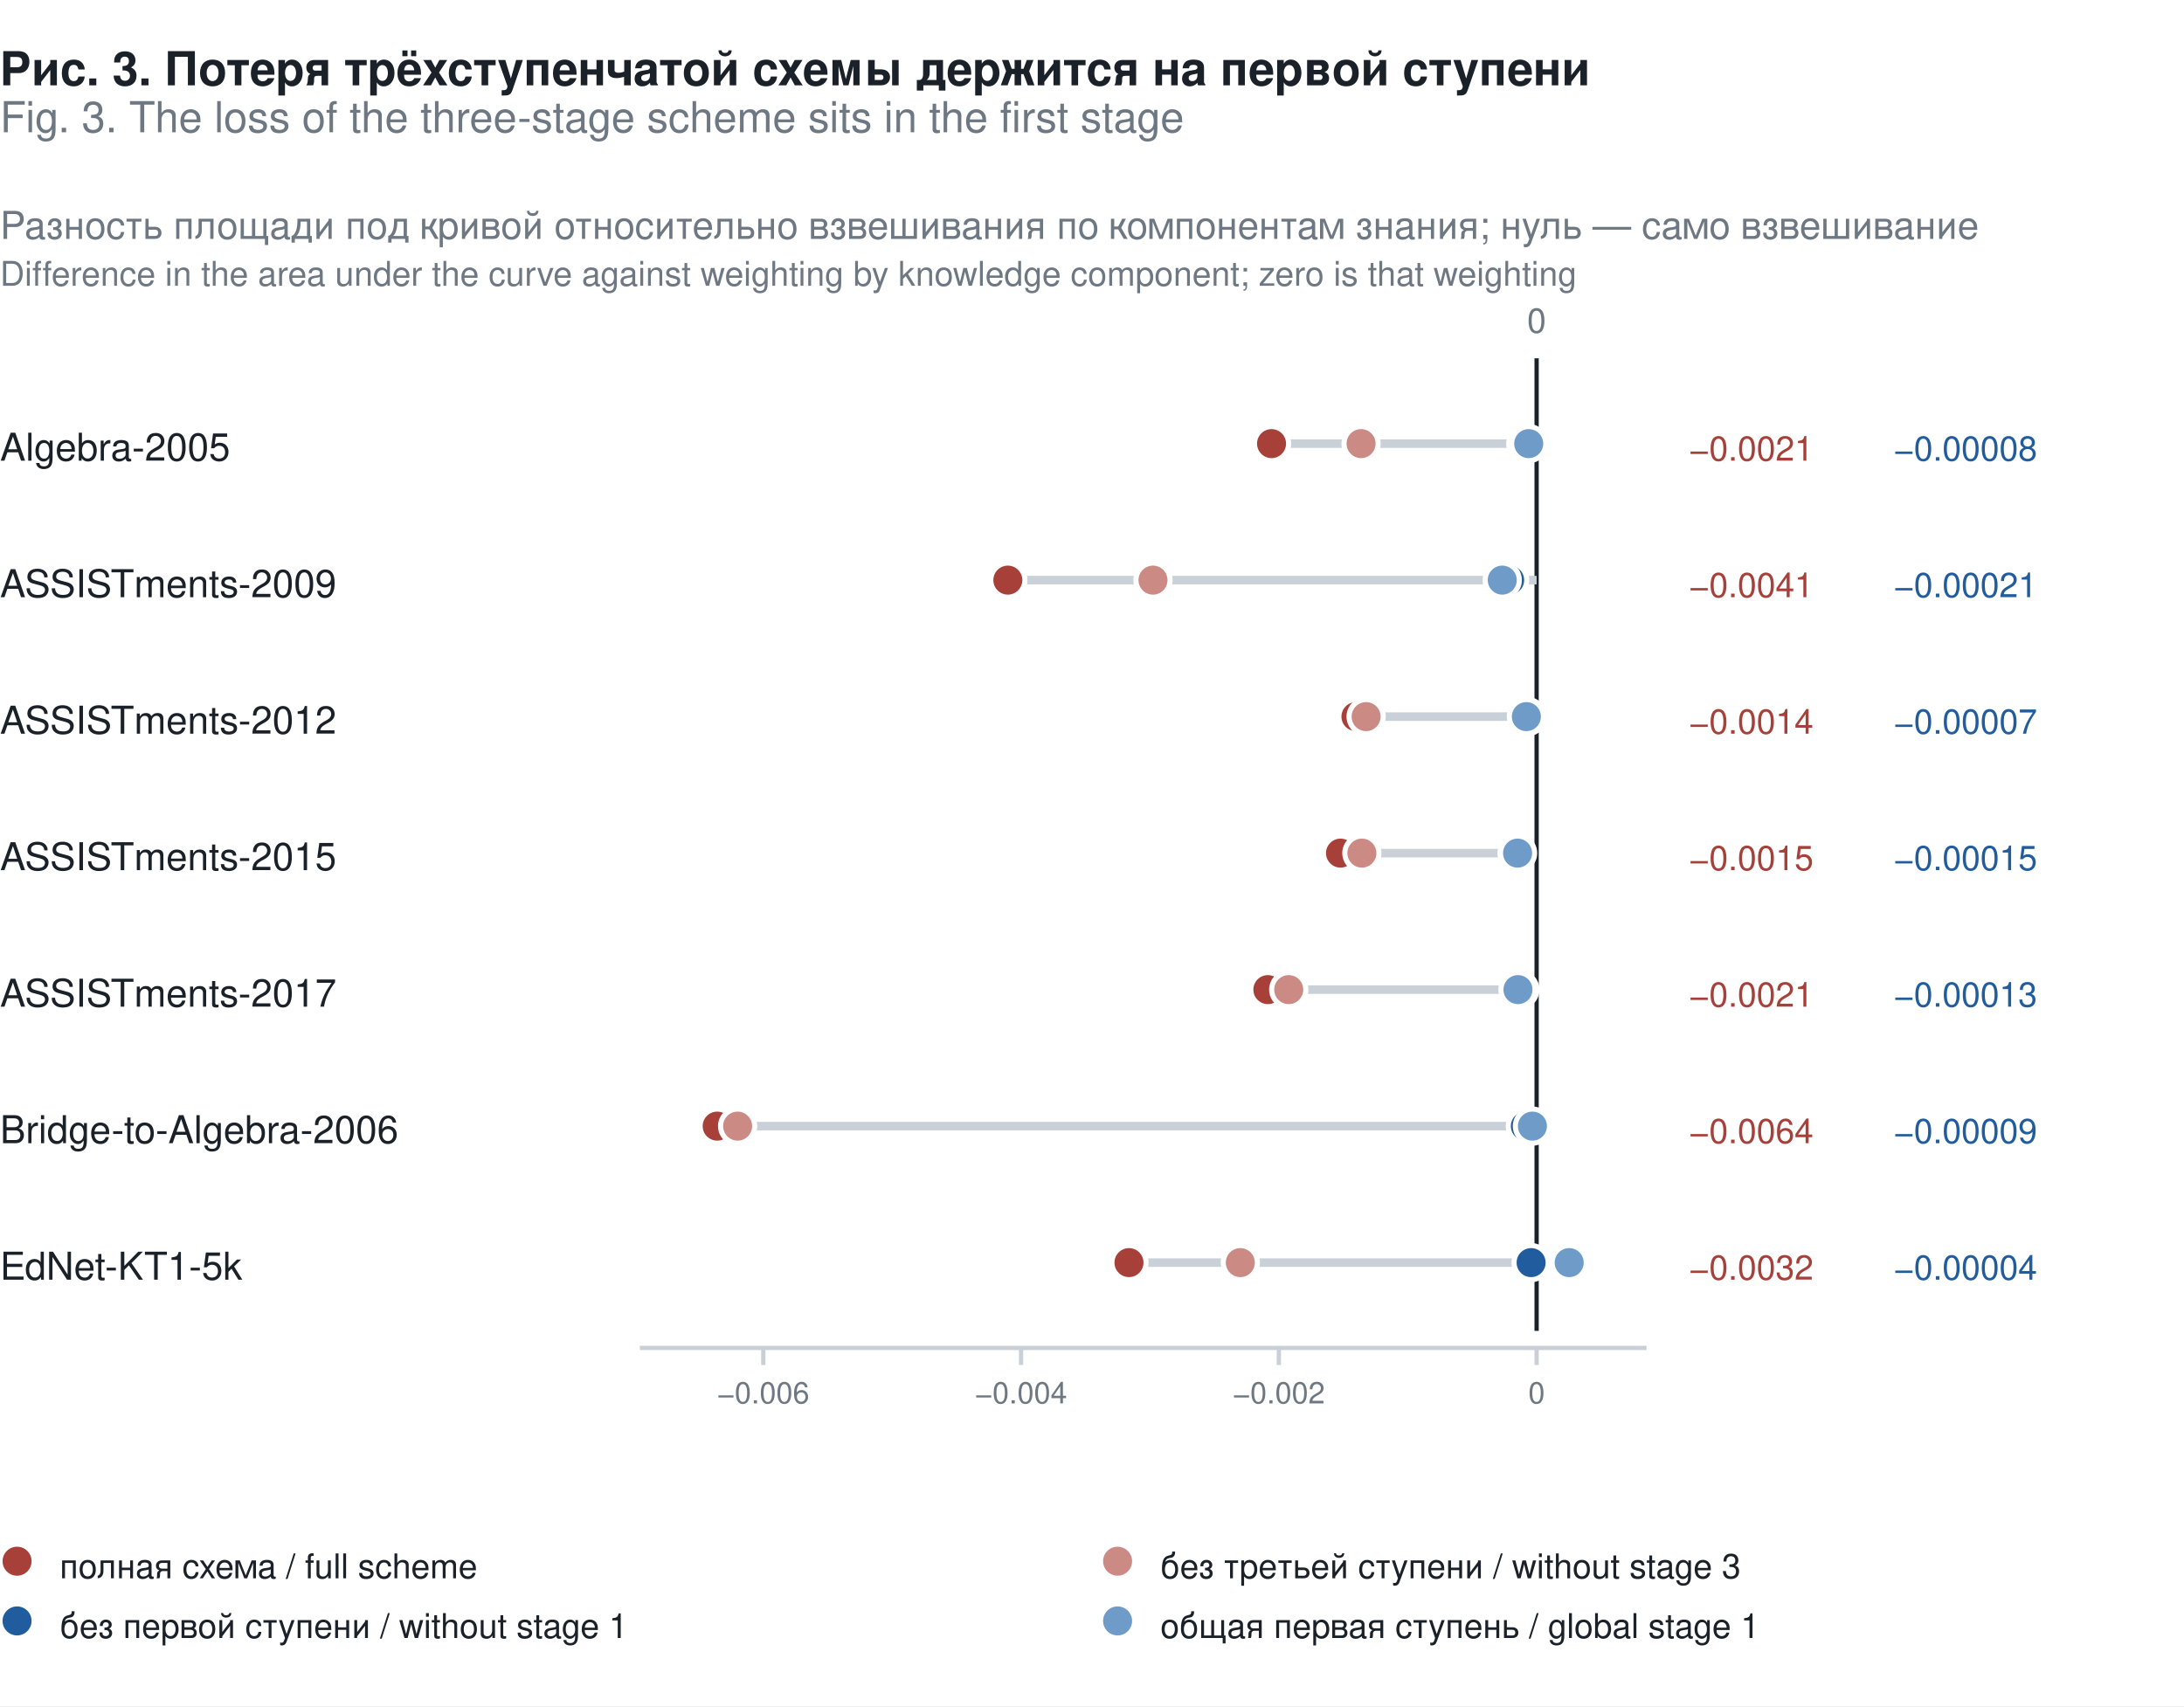
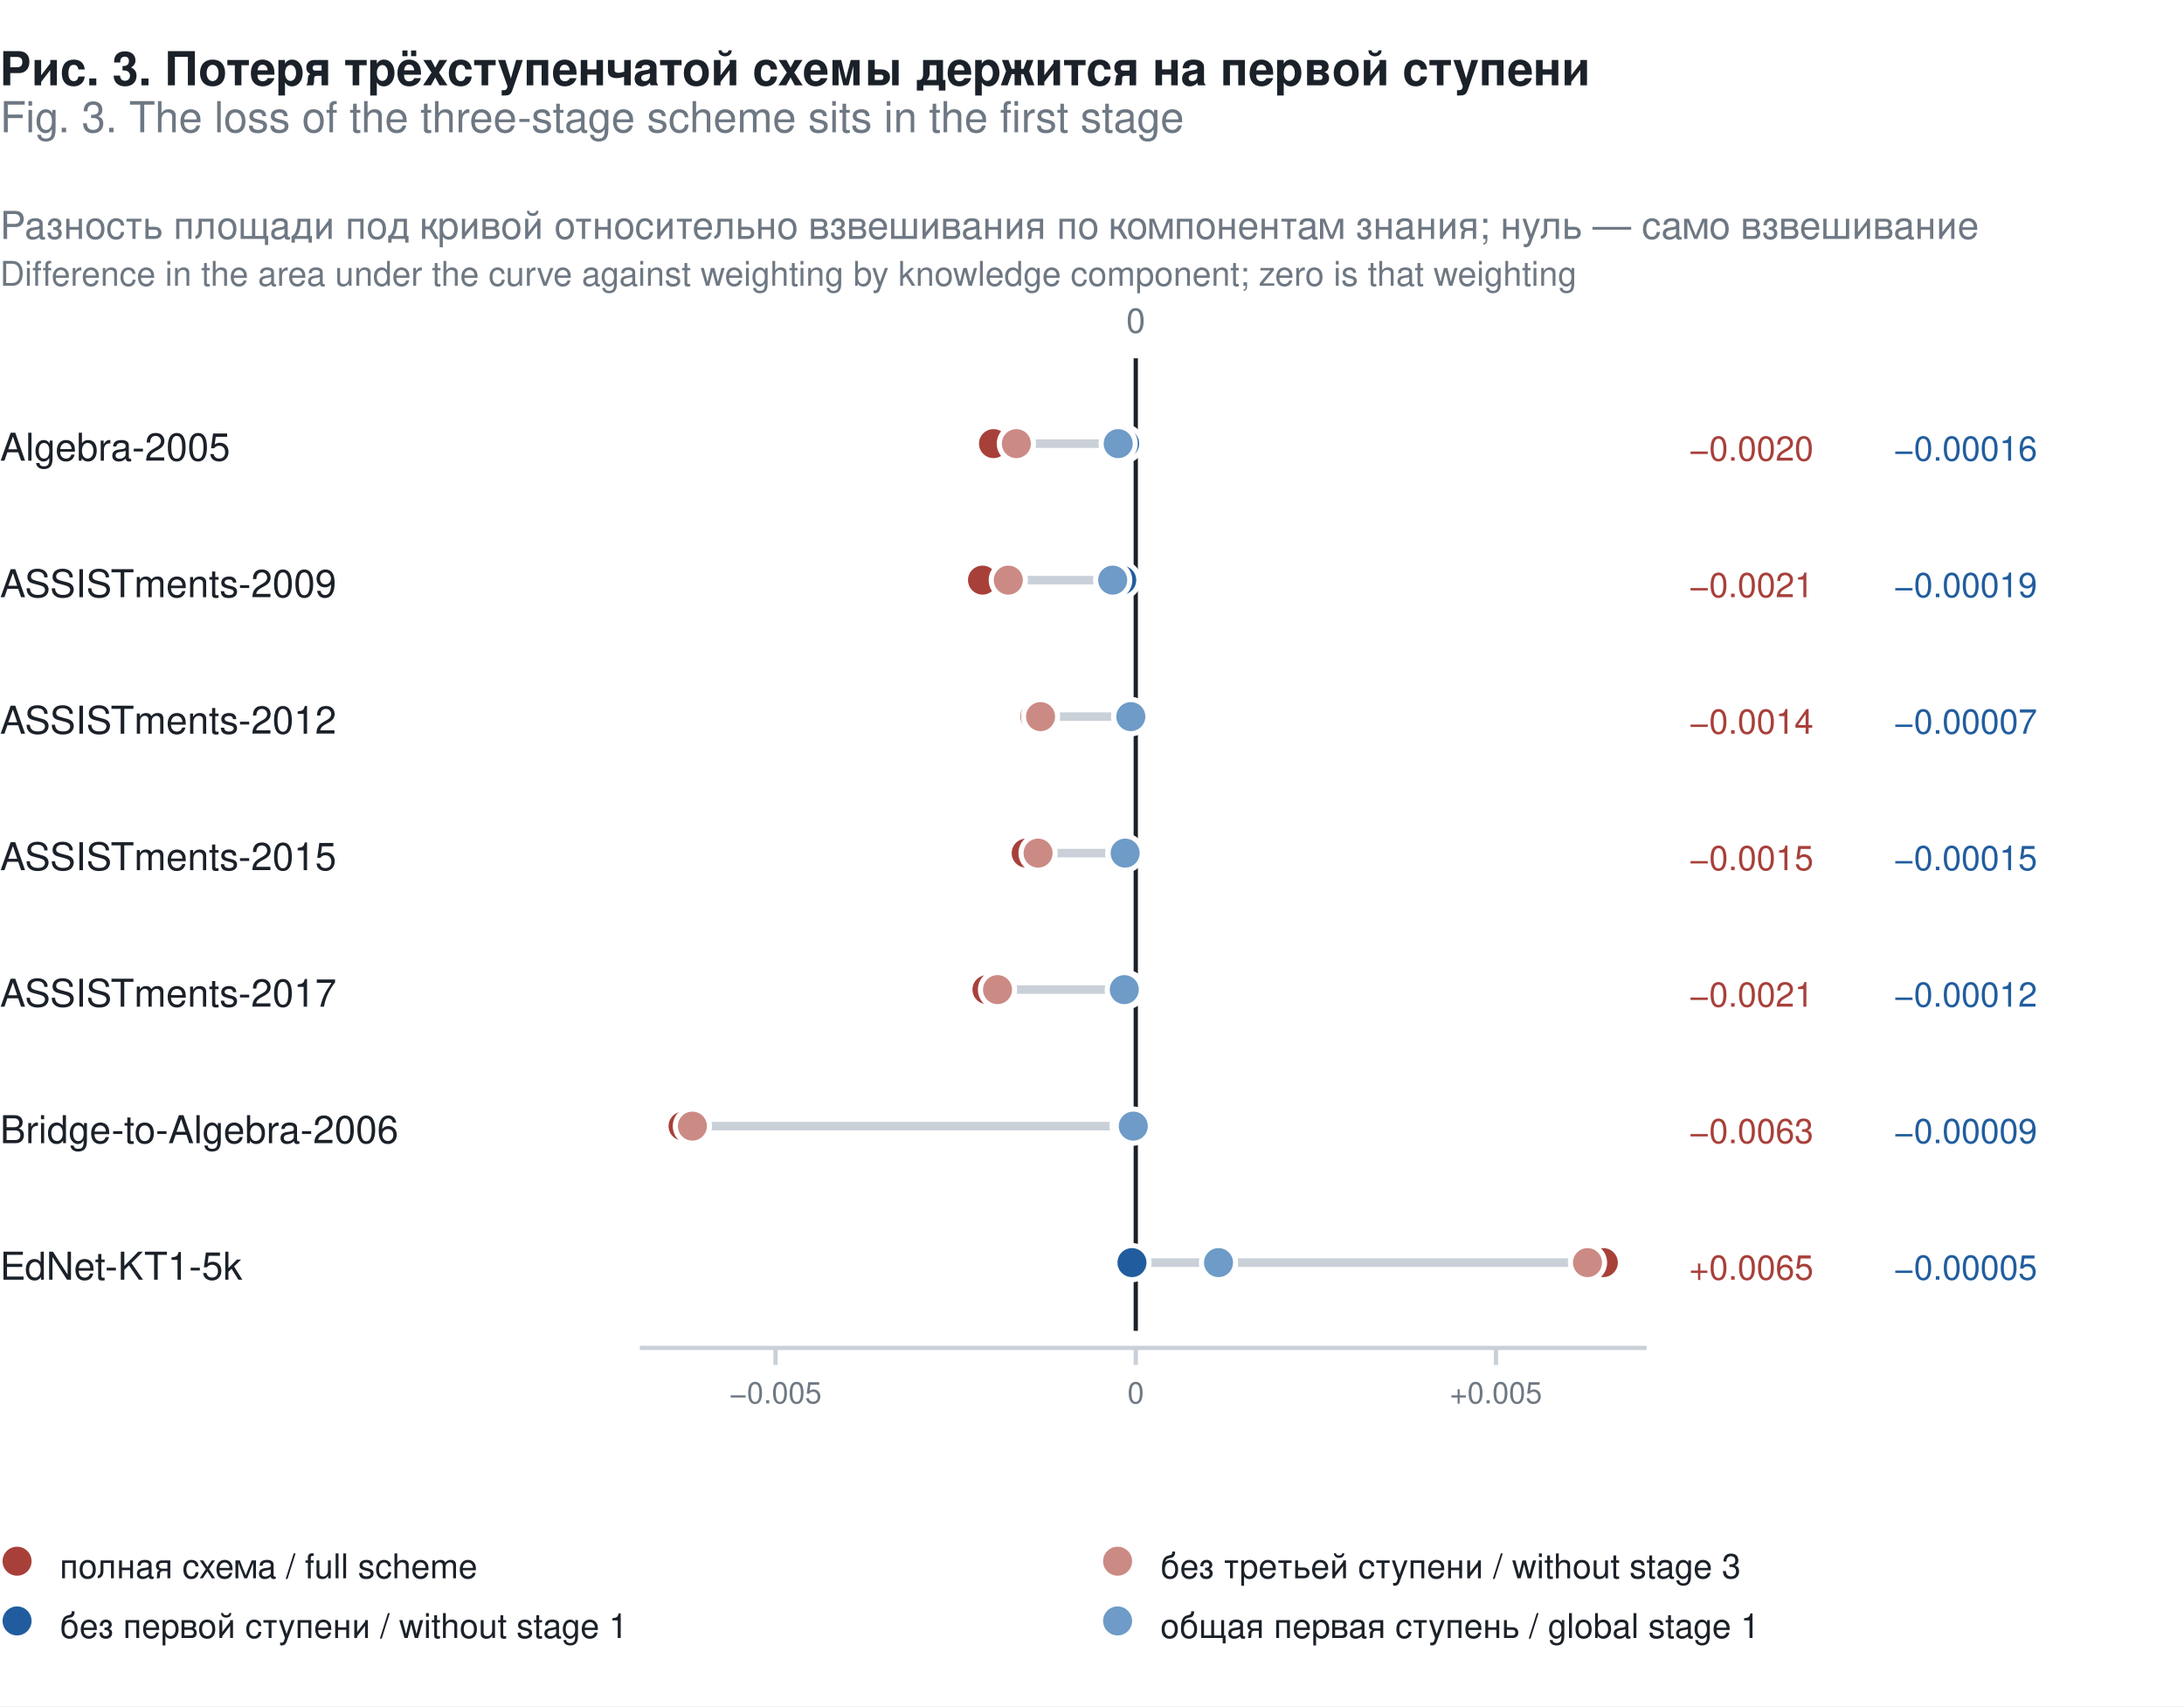
<svg xmlns="http://www.w3.org/2000/svg" width="512" height="400" viewBox="0 0 512 400">
  <rect x="0.00" y="0.00" width="512.00" height="400.00" fill="#FFFFFF" stroke="none" stroke-width="1" rx="0" />
  <text x="0.00" y="20.00" font-family="-apple-system, 'Helvetica Neue', Helvetica, Arial, 'Liberation Sans', sans-serif" font-size="11" fill="#1B2129" font-weight="600" text-anchor="start">Рис. 3. Потеря трёхступенчатой схемы держится на первой ступени</text>
  <text x="0.00" y="31.00" font-family="-apple-system, 'Helvetica Neue', Helvetica, Arial, 'Liberation Sans', sans-serif" font-size="10" fill="#6E7883" font-weight="400" text-anchor="start">Fig. 3. The loss of the three-stage scheme sits in the first stage</text>
  <text x="0.00" y="56.00" font-family="-apple-system, 'Helvetica Neue', Helvetica, Arial, 'Liberation Sans', sans-serif" font-size="9" fill="#6E7883" font-weight="400" text-anchor="start">Разность площади под кривой относительно взвешивания по компонентам знания; нуль — само взвешивание</text>
  <text x="0.00" y="67.00" font-family="-apple-system, 'Helvetica Neue', Helvetica, Arial, 'Liberation Sans', sans-serif" font-size="8" fill="#6E7883" font-weight="400" text-anchor="start">Difference in the area under the curve against weighting by knowledge component; zero is that weighting</text>
-   <line x1="360.23" y1="84.00" x2="360.23" y2="312.00" stroke="#1B2129" stroke-width="1" />
-   <text x="360.23" y="78.00" font-family="-apple-system, 'Helvetica Neue', Helvetica, Arial, 'Liberation Sans', sans-serif" font-size="8" fill="#6E7883" font-weight="400" text-anchor="middle">0</text>
+   <line x1="266.26" y1="84.00" x2="266.26" y2="312.00" stroke="#1B2129" stroke-width="1" />
+   <text x="266.26" y="78.00" font-family="-apple-system, 'Helvetica Neue', Helvetica, Arial, 'Liberation Sans', sans-serif" font-size="8" fill="#6E7883" font-weight="400" text-anchor="middle">0</text>
  <text x="0.00" y="108.00" font-family="-apple-system, 'Helvetica Neue', Helvetica, Arial, 'Liberation Sans', sans-serif" font-size="9" fill="#1B2129" font-weight="400" text-anchor="start">Algebra-2005</text>
-   <line x1="298.09" y1="104.00" x2="360.23" y2="104.00" stroke="#C9D0D8" stroke-width="2" />
-   <circle cx="298.09" cy="104.00" r="4.0" fill="#A8403A" stroke="#FFFFFF" stroke-width="1.2" />
-   <circle cx="319.08" cy="104.00" r="4.0" fill="#CC8A85" stroke="#FFFFFF" stroke-width="1.2" />
-   <circle cx="357.70" cy="104.00" r="4.0" fill="#215D9E" stroke="#FFFFFF" stroke-width="1.2" />
-   <circle cx="358.38" cy="104.00" r="4.0" fill="#6E9BC7" stroke="#FFFFFF" stroke-width="1.2" />
-   <text x="396.00" y="108.00" font-family="-apple-system, 'Helvetica Neue', Helvetica, Arial, 'Liberation Sans', sans-serif" font-size="8" fill="#A8403A" font-weight="400" text-anchor="start">−0.0021</text>
-   <text x="444.00" y="108.00" font-family="-apple-system, 'Helvetica Neue', Helvetica, Arial, 'Liberation Sans', sans-serif" font-size="8" fill="#215D9E" font-weight="400" text-anchor="start">−0.00008</text>
+   <line x1="232.91" y1="104.00" x2="266.26" y2="104.00" stroke="#C9D0D8" stroke-width="2" />
+   <circle cx="232.91" cy="104.00" r="4.0" fill="#A8403A" stroke="#FFFFFF" stroke-width="1.2" />
+   <circle cx="238.27" cy="104.00" r="4.0" fill="#CC8A85" stroke="#FFFFFF" stroke-width="1.2" />
+   <circle cx="263.64" cy="104.00" r="4.0" fill="#215D9E" stroke="#FFFFFF" stroke-width="1.2" />
+   <circle cx="262.14" cy="104.00" r="4.0" fill="#6E9BC7" stroke="#FFFFFF" stroke-width="1.2" />
+   <text x="396.00" y="108.00" font-family="-apple-system, 'Helvetica Neue', Helvetica, Arial, 'Liberation Sans', sans-serif" font-size="8" fill="#A8403A" font-weight="400" text-anchor="start">−0.0020</text>
+   <text x="444.00" y="108.00" font-family="-apple-system, 'Helvetica Neue', Helvetica, Arial, 'Liberation Sans', sans-serif" font-size="8" fill="#215D9E" font-weight="400" text-anchor="start">−0.00016</text>
  <text x="0.00" y="140.00" font-family="-apple-system, 'Helvetica Neue', Helvetica, Arial, 'Liberation Sans', sans-serif" font-size="9" fill="#1B2129" font-weight="400" text-anchor="start">ASSISTments-2009</text>
-   <line x1="236.27" y1="136.00" x2="360.23" y2="136.00" stroke="#C9D0D8" stroke-width="2" />
-   <circle cx="236.27" cy="136.00" r="4.0" fill="#A8403A" stroke="#FFFFFF" stroke-width="1.2" />
-   <circle cx="270.30" cy="136.00" r="4.0" fill="#CC8A85" stroke="#FFFFFF" stroke-width="1.2" />
-   <circle cx="353.91" cy="136.00" r="4.0" fill="#215D9E" stroke="#FFFFFF" stroke-width="1.2" />
-   <circle cx="352.18" cy="136.00" r="4.0" fill="#6E9BC7" stroke="#FFFFFF" stroke-width="1.2" />
-   <text x="396.00" y="140.00" font-family="-apple-system, 'Helvetica Neue', Helvetica, Arial, 'Liberation Sans', sans-serif" font-size="8" fill="#A8403A" font-weight="400" text-anchor="start">−0.0041</text>
-   <text x="444.00" y="140.00" font-family="-apple-system, 'Helvetica Neue', Helvetica, Arial, 'Liberation Sans', sans-serif" font-size="8" fill="#215D9E" font-weight="400" text-anchor="start">−0.00021</text>
+   <line x1="230.33" y1="136.00" x2="266.26" y2="136.00" stroke="#C9D0D8" stroke-width="2" />
+   <circle cx="230.33" cy="136.00" r="4.0" fill="#A8403A" stroke="#FFFFFF" stroke-width="1.2" />
+   <circle cx="236.38" cy="136.00" r="4.0" fill="#CC8A85" stroke="#FFFFFF" stroke-width="1.2" />
+   <circle cx="262.97" cy="136.00" r="4.0" fill="#215D9E" stroke="#FFFFFF" stroke-width="1.2" />
+   <circle cx="260.85" cy="136.00" r="4.0" fill="#6E9BC7" stroke="#FFFFFF" stroke-width="1.2" />
+   <text x="396.00" y="140.00" font-family="-apple-system, 'Helvetica Neue', Helvetica, Arial, 'Liberation Sans', sans-serif" font-size="8" fill="#A8403A" font-weight="400" text-anchor="start">−0.0021</text>
+   <text x="444.00" y="140.00" font-family="-apple-system, 'Helvetica Neue', Helvetica, Arial, 'Liberation Sans', sans-serif" font-size="8" fill="#215D9E" font-weight="400" text-anchor="start">−0.00019</text>
  <text x="0.00" y="172.00" font-family="-apple-system, 'Helvetica Neue', Helvetica, Arial, 'Liberation Sans', sans-serif" font-size="9" fill="#1B2129" font-weight="400" text-anchor="start">ASSISTments-2012</text>
-   <line x1="317.88" y1="168.00" x2="360.23" y2="168.00" stroke="#C9D0D8" stroke-width="2" />
-   <circle cx="317.88" cy="168.00" r="4.0" fill="#A8403A" stroke="#FFFFFF" stroke-width="1.2" />
-   <circle cx="320.26" cy="168.00" r="4.0" fill="#CC8A85" stroke="#FFFFFF" stroke-width="1.2" />
-   <circle cx="358.08" cy="168.00" r="4.0" fill="#215D9E" stroke="#FFFFFF" stroke-width="1.2" />
-   <circle cx="357.83" cy="168.00" r="4.0" fill="#6E9BC7" stroke="#FFFFFF" stroke-width="1.2" />
+   <line x1="242.63" y1="168.00" x2="266.26" y2="168.00" stroke="#C9D0D8" stroke-width="2" />
+   <circle cx="242.63" cy="168.00" r="4.0" fill="#A8403A" stroke="#FFFFFF" stroke-width="1.2" />
+   <circle cx="243.94" cy="168.00" r="4.0" fill="#CC8A85" stroke="#FFFFFF" stroke-width="1.2" />
+   <circle cx="265.07" cy="168.00" r="4.0" fill="#215D9E" stroke="#FFFFFF" stroke-width="1.2" />
+   <circle cx="265.10" cy="168.00" r="4.0" fill="#6E9BC7" stroke="#FFFFFF" stroke-width="1.2" />
  <text x="396.00" y="172.00" font-family="-apple-system, 'Helvetica Neue', Helvetica, Arial, 'Liberation Sans', sans-serif" font-size="8" fill="#A8403A" font-weight="400" text-anchor="start">−0.0014</text>
  <text x="444.00" y="172.00" font-family="-apple-system, 'Helvetica Neue', Helvetica, Arial, 'Liberation Sans', sans-serif" font-size="8" fill="#215D9E" font-weight="400" text-anchor="start">−0.00007</text>
  <text x="0.00" y="204.00" font-family="-apple-system, 'Helvetica Neue', Helvetica, Arial, 'Liberation Sans', sans-serif" font-size="9" fill="#1B2129" font-weight="400" text-anchor="start">ASSISTments-2015</text>
-   <line x1="314.26" y1="200.00" x2="360.23" y2="200.00" stroke="#C9D0D8" stroke-width="2" />
-   <circle cx="314.26" cy="200.00" r="4.0" fill="#A8403A" stroke="#FFFFFF" stroke-width="1.2" />
-   <circle cx="319.27" cy="200.00" r="4.0" fill="#CC8A85" stroke="#FFFFFF" stroke-width="1.2" />
-   <circle cx="355.66" cy="200.00" r="4.0" fill="#215D9E" stroke="#FFFFFF" stroke-width="1.2" />
-   <circle cx="355.77" cy="200.00" r="4.0" fill="#6E9BC7" stroke="#FFFFFF" stroke-width="1.2" />
+   <line x1="240.57" y1="200.00" x2="266.26" y2="200.00" stroke="#C9D0D8" stroke-width="2" />
+   <circle cx="240.57" cy="200.00" r="4.0" fill="#A8403A" stroke="#FFFFFF" stroke-width="1.2" />
+   <circle cx="243.36" cy="200.00" r="4.0" fill="#CC8A85" stroke="#FFFFFF" stroke-width="1.2" />
+   <circle cx="263.70" cy="200.00" r="4.0" fill="#215D9E" stroke="#FFFFFF" stroke-width="1.2" />
+   <circle cx="263.77" cy="200.00" r="4.0" fill="#6E9BC7" stroke="#FFFFFF" stroke-width="1.2" />
  <text x="396.00" y="204.00" font-family="-apple-system, 'Helvetica Neue', Helvetica, Arial, 'Liberation Sans', sans-serif" font-size="8" fill="#A8403A" font-weight="400" text-anchor="start">−0.0015</text>
  <text x="444.00" y="204.00" font-family="-apple-system, 'Helvetica Neue', Helvetica, Arial, 'Liberation Sans', sans-serif" font-size="8" fill="#215D9E" font-weight="400" text-anchor="start">−0.00015</text>
  <text x="0.00" y="236.00" font-family="-apple-system, 'Helvetica Neue', Helvetica, Arial, 'Liberation Sans', sans-serif" font-size="9" fill="#1B2129" font-weight="400" text-anchor="start">ASSISTments-2017</text>
-   <line x1="297.23" y1="232.00" x2="360.23" y2="232.00" stroke="#C9D0D8" stroke-width="2" />
-   <circle cx="297.23" cy="232.00" r="4.0" fill="#A8403A" stroke="#FFFFFF" stroke-width="1.2" />
-   <circle cx="302.12" cy="232.00" r="4.0" fill="#CC8A85" stroke="#FFFFFF" stroke-width="1.2" />
-   <circle cx="356.31" cy="232.00" r="4.0" fill="#215D9E" stroke="#FFFFFF" stroke-width="1.2" />
-   <circle cx="355.86" cy="232.00" r="4.0" fill="#6E9BC7" stroke="#FFFFFF" stroke-width="1.2" />
+   <line x1="231.38" y1="232.00" x2="266.26" y2="232.00" stroke="#C9D0D8" stroke-width="2" />
+   <circle cx="231.38" cy="232.00" r="4.0" fill="#A8403A" stroke="#FFFFFF" stroke-width="1.2" />
+   <circle cx="233.85" cy="232.00" r="4.0" fill="#CC8A85" stroke="#FFFFFF" stroke-width="1.2" />
+   <circle cx="264.16" cy="232.00" r="4.0" fill="#215D9E" stroke="#FFFFFF" stroke-width="1.2" />
+   <circle cx="263.57" cy="232.00" r="4.0" fill="#6E9BC7" stroke="#FFFFFF" stroke-width="1.2" />
  <text x="396.00" y="236.00" font-family="-apple-system, 'Helvetica Neue', Helvetica, Arial, 'Liberation Sans', sans-serif" font-size="8" fill="#A8403A" font-weight="400" text-anchor="start">−0.0021</text>
-   <text x="444.00" y="236.00" font-family="-apple-system, 'Helvetica Neue', Helvetica, Arial, 'Liberation Sans', sans-serif" font-size="8" fill="#215D9E" font-weight="400" text-anchor="start">−0.00013</text>
+   <text x="444.00" y="236.00" font-family="-apple-system, 'Helvetica Neue', Helvetica, Arial, 'Liberation Sans', sans-serif" font-size="8" fill="#215D9E" font-weight="400" text-anchor="start">−0.00012</text>
  <text x="0.00" y="268.00" font-family="-apple-system, 'Helvetica Neue', Helvetica, Arial, 'Liberation Sans', sans-serif" font-size="9" fill="#1B2129" font-weight="400" text-anchor="start">Bridge-to-Algebra-2006</text>
-   <line x1="168.13" y1="264.00" x2="360.23" y2="264.00" stroke="#C9D0D8" stroke-width="2" />
-   <circle cx="168.13" cy="264.00" r="4.0" fill="#A8403A" stroke="#FFFFFF" stroke-width="1.2" />
-   <circle cx="172.92" cy="264.00" r="4.0" fill="#CC8A85" stroke="#FFFFFF" stroke-width="1.2" />
-   <circle cx="357.59" cy="264.00" r="4.0" fill="#215D9E" stroke="#FFFFFF" stroke-width="1.2" />
-   <circle cx="359.25" cy="264.00" r="4.0" fill="#6E9BC7" stroke="#FFFFFF" stroke-width="1.2" />
-   <text x="396.00" y="268.00" font-family="-apple-system, 'Helvetica Neue', Helvetica, Arial, 'Liberation Sans', sans-serif" font-size="8" fill="#A8403A" font-weight="400" text-anchor="start">−0.0064</text>
+   <line x1="160.13" y1="264.00" x2="266.26" y2="264.00" stroke="#C9D0D8" stroke-width="2" />
+   <circle cx="160.13" cy="264.00" r="4.0" fill="#A8403A" stroke="#FFFFFF" stroke-width="1.2" />
+   <circle cx="162.32" cy="264.00" r="4.0" fill="#CC8A85" stroke="#FFFFFF" stroke-width="1.2" />
+   <circle cx="264.70" cy="264.00" r="4.0" fill="#215D9E" stroke="#FFFFFF" stroke-width="1.2" />
+   <circle cx="265.68" cy="264.00" r="4.0" fill="#6E9BC7" stroke="#FFFFFF" stroke-width="1.2" />
+   <text x="396.00" y="268.00" font-family="-apple-system, 'Helvetica Neue', Helvetica, Arial, 'Liberation Sans', sans-serif" font-size="8" fill="#A8403A" font-weight="400" text-anchor="start">−0.0063</text>
  <text x="444.00" y="268.00" font-family="-apple-system, 'Helvetica Neue', Helvetica, Arial, 'Liberation Sans', sans-serif" font-size="8" fill="#215D9E" font-weight="400" text-anchor="start">−0.00009</text>
  <text x="0.00" y="300.00" font-family="-apple-system, 'Helvetica Neue', Helvetica, Arial, 'Liberation Sans', sans-serif" font-size="9" fill="#1B2129" font-weight="400" text-anchor="start">EdNet-KT1-5k</text>
-   <line x1="264.67" y1="296.00" x2="367.87" y2="296.00" stroke="#C9D0D8" stroke-width="2" />
-   <circle cx="264.67" cy="296.00" r="4.0" fill="#A8403A" stroke="#FFFFFF" stroke-width="1.2" />
-   <circle cx="290.77" cy="296.00" r="4.0" fill="#CC8A85" stroke="#FFFFFF" stroke-width="1.2" />
-   <circle cx="358.94" cy="296.00" r="4.0" fill="#215D9E" stroke="#FFFFFF" stroke-width="1.2" />
-   <circle cx="367.87" cy="296.00" r="4.0" fill="#6E9BC7" stroke="#FFFFFF" stroke-width="1.2" />
-   <text x="396.00" y="300.00" font-family="-apple-system, 'Helvetica Neue', Helvetica, Arial, 'Liberation Sans', sans-serif" font-size="8" fill="#A8403A" font-weight="400" text-anchor="start">−0.0032</text>
-   <text x="444.00" y="300.00" font-family="-apple-system, 'Helvetica Neue', Helvetica, Arial, 'Liberation Sans', sans-serif" font-size="8" fill="#215D9E" font-weight="400" text-anchor="start">−0.00004</text>
+   <line x1="265.37" y1="296.00" x2="375.87" y2="296.00" stroke="#C9D0D8" stroke-width="2" />
+   <circle cx="375.87" cy="296.00" r="4.0" fill="#A8403A" stroke="#FFFFFF" stroke-width="1.2" />
+   <circle cx="372.16" cy="296.00" r="4.0" fill="#CC8A85" stroke="#FFFFFF" stroke-width="1.2" />
+   <circle cx="265.37" cy="296.00" r="4.0" fill="#215D9E" stroke="#FFFFFF" stroke-width="1.2" />
+   <circle cx="285.66" cy="296.00" r="4.0" fill="#6E9BC7" stroke="#FFFFFF" stroke-width="1.2" />
+   <text x="396.00" y="300.00" font-family="-apple-system, 'Helvetica Neue', Helvetica, Arial, 'Liberation Sans', sans-serif" font-size="8" fill="#A8403A" font-weight="400" text-anchor="start">+0.0065</text>
+   <text x="444.00" y="300.00" font-family="-apple-system, 'Helvetica Neue', Helvetica, Arial, 'Liberation Sans', sans-serif" font-size="8" fill="#215D9E" font-weight="400" text-anchor="start">−0.00005</text>
  <line x1="150.00" y1="316.00" x2="386.00" y2="316.00" stroke="#C9D0D8" stroke-width="1" />
-   <line x1="178.94" y1="316.00" x2="178.94" y2="320.00" stroke="#C9D0D8" stroke-width="1" />
-   <text x="178.94" y="329.00" font-family="-apple-system, 'Helvetica Neue', Helvetica, Arial, 'Liberation Sans', sans-serif" font-size="7" fill="#6E7883" font-weight="400" text-anchor="middle">−0.006</text>
-   <line x1="239.37" y1="316.00" x2="239.37" y2="320.00" stroke="#C9D0D8" stroke-width="1" />
-   <text x="239.37" y="329.00" font-family="-apple-system, 'Helvetica Neue', Helvetica, Arial, 'Liberation Sans', sans-serif" font-size="7" fill="#6E7883" font-weight="400" text-anchor="middle">−0.004</text>
-   <line x1="299.80" y1="316.00" x2="299.80" y2="320.00" stroke="#C9D0D8" stroke-width="1" />
-   <text x="299.80" y="329.00" font-family="-apple-system, 'Helvetica Neue', Helvetica, Arial, 'Liberation Sans', sans-serif" font-size="7" fill="#6E7883" font-weight="400" text-anchor="middle">−0.002</text>
-   <line x1="360.23" y1="316.00" x2="360.23" y2="320.00" stroke="#C9D0D8" stroke-width="1" />
-   <text x="360.23" y="329.00" font-family="-apple-system, 'Helvetica Neue', Helvetica, Arial, 'Liberation Sans', sans-serif" font-size="7" fill="#6E7883" font-weight="400" text-anchor="middle">0</text>
+   <line x1="181.81" y1="316.00" x2="181.81" y2="320.00" stroke="#C9D0D8" stroke-width="1" />
+   <text x="181.81" y="329.00" font-family="-apple-system, 'Helvetica Neue', Helvetica, Arial, 'Liberation Sans', sans-serif" font-size="7" fill="#6E7883" font-weight="400" text-anchor="middle">−0.005</text>
+   <line x1="266.26" y1="316.00" x2="266.26" y2="320.00" stroke="#C9D0D8" stroke-width="1" />
+   <text x="266.26" y="329.00" font-family="-apple-system, 'Helvetica Neue', Helvetica, Arial, 'Liberation Sans', sans-serif" font-size="7" fill="#6E7883" font-weight="400" text-anchor="middle">0</text>
+   <line x1="350.71" y1="316.00" x2="350.71" y2="320.00" stroke="#C9D0D8" stroke-width="1" />
+   <text x="350.71" y="329.00" font-family="-apple-system, 'Helvetica Neue', Helvetica, Arial, 'Liberation Sans', sans-serif" font-size="7" fill="#6E7883" font-weight="400" text-anchor="middle">+0.005</text>
  <circle cx="4.00" cy="366.00" r="4" fill="#A8403A" stroke="#FFFFFF" stroke-width="1.2" />
  <text x="14.00" y="370.00" font-family="-apple-system, 'Helvetica Neue', Helvetica, Arial, 'Liberation Sans', sans-serif" font-size="8" fill="#1B2129" font-weight="400" text-anchor="start">полная схема / full scheme</text>
  <circle cx="262.00" cy="366.00" r="4" fill="#CC8A85" stroke="#FFFFFF" stroke-width="1.2" />
  <text x="272.00" y="370.00" font-family="-apple-system, 'Helvetica Neue', Helvetica, Arial, 'Liberation Sans', sans-serif" font-size="8" fill="#1B2129" font-weight="400" text-anchor="start">без третьей ступени / without stage 3</text>
  <circle cx="4.00" cy="380.00" r="4" fill="#215D9E" stroke="#FFFFFF" stroke-width="1.2" />
  <text x="14.00" y="384.00" font-family="-apple-system, 'Helvetica Neue', Helvetica, Arial, 'Liberation Sans', sans-serif" font-size="8" fill="#1B2129" font-weight="400" text-anchor="start">без первой ступени / without stage 1</text>
  <circle cx="262.00" cy="380.00" r="4" fill="#6E9BC7" stroke="#FFFFFF" stroke-width="1.2" />
  <text x="272.00" y="384.00" font-family="-apple-system, 'Helvetica Neue', Helvetica, Arial, 'Liberation Sans', sans-serif" font-size="8" fill="#1B2129" font-weight="400" text-anchor="start">общая первая ступень / global stage 1</text>
</svg>
